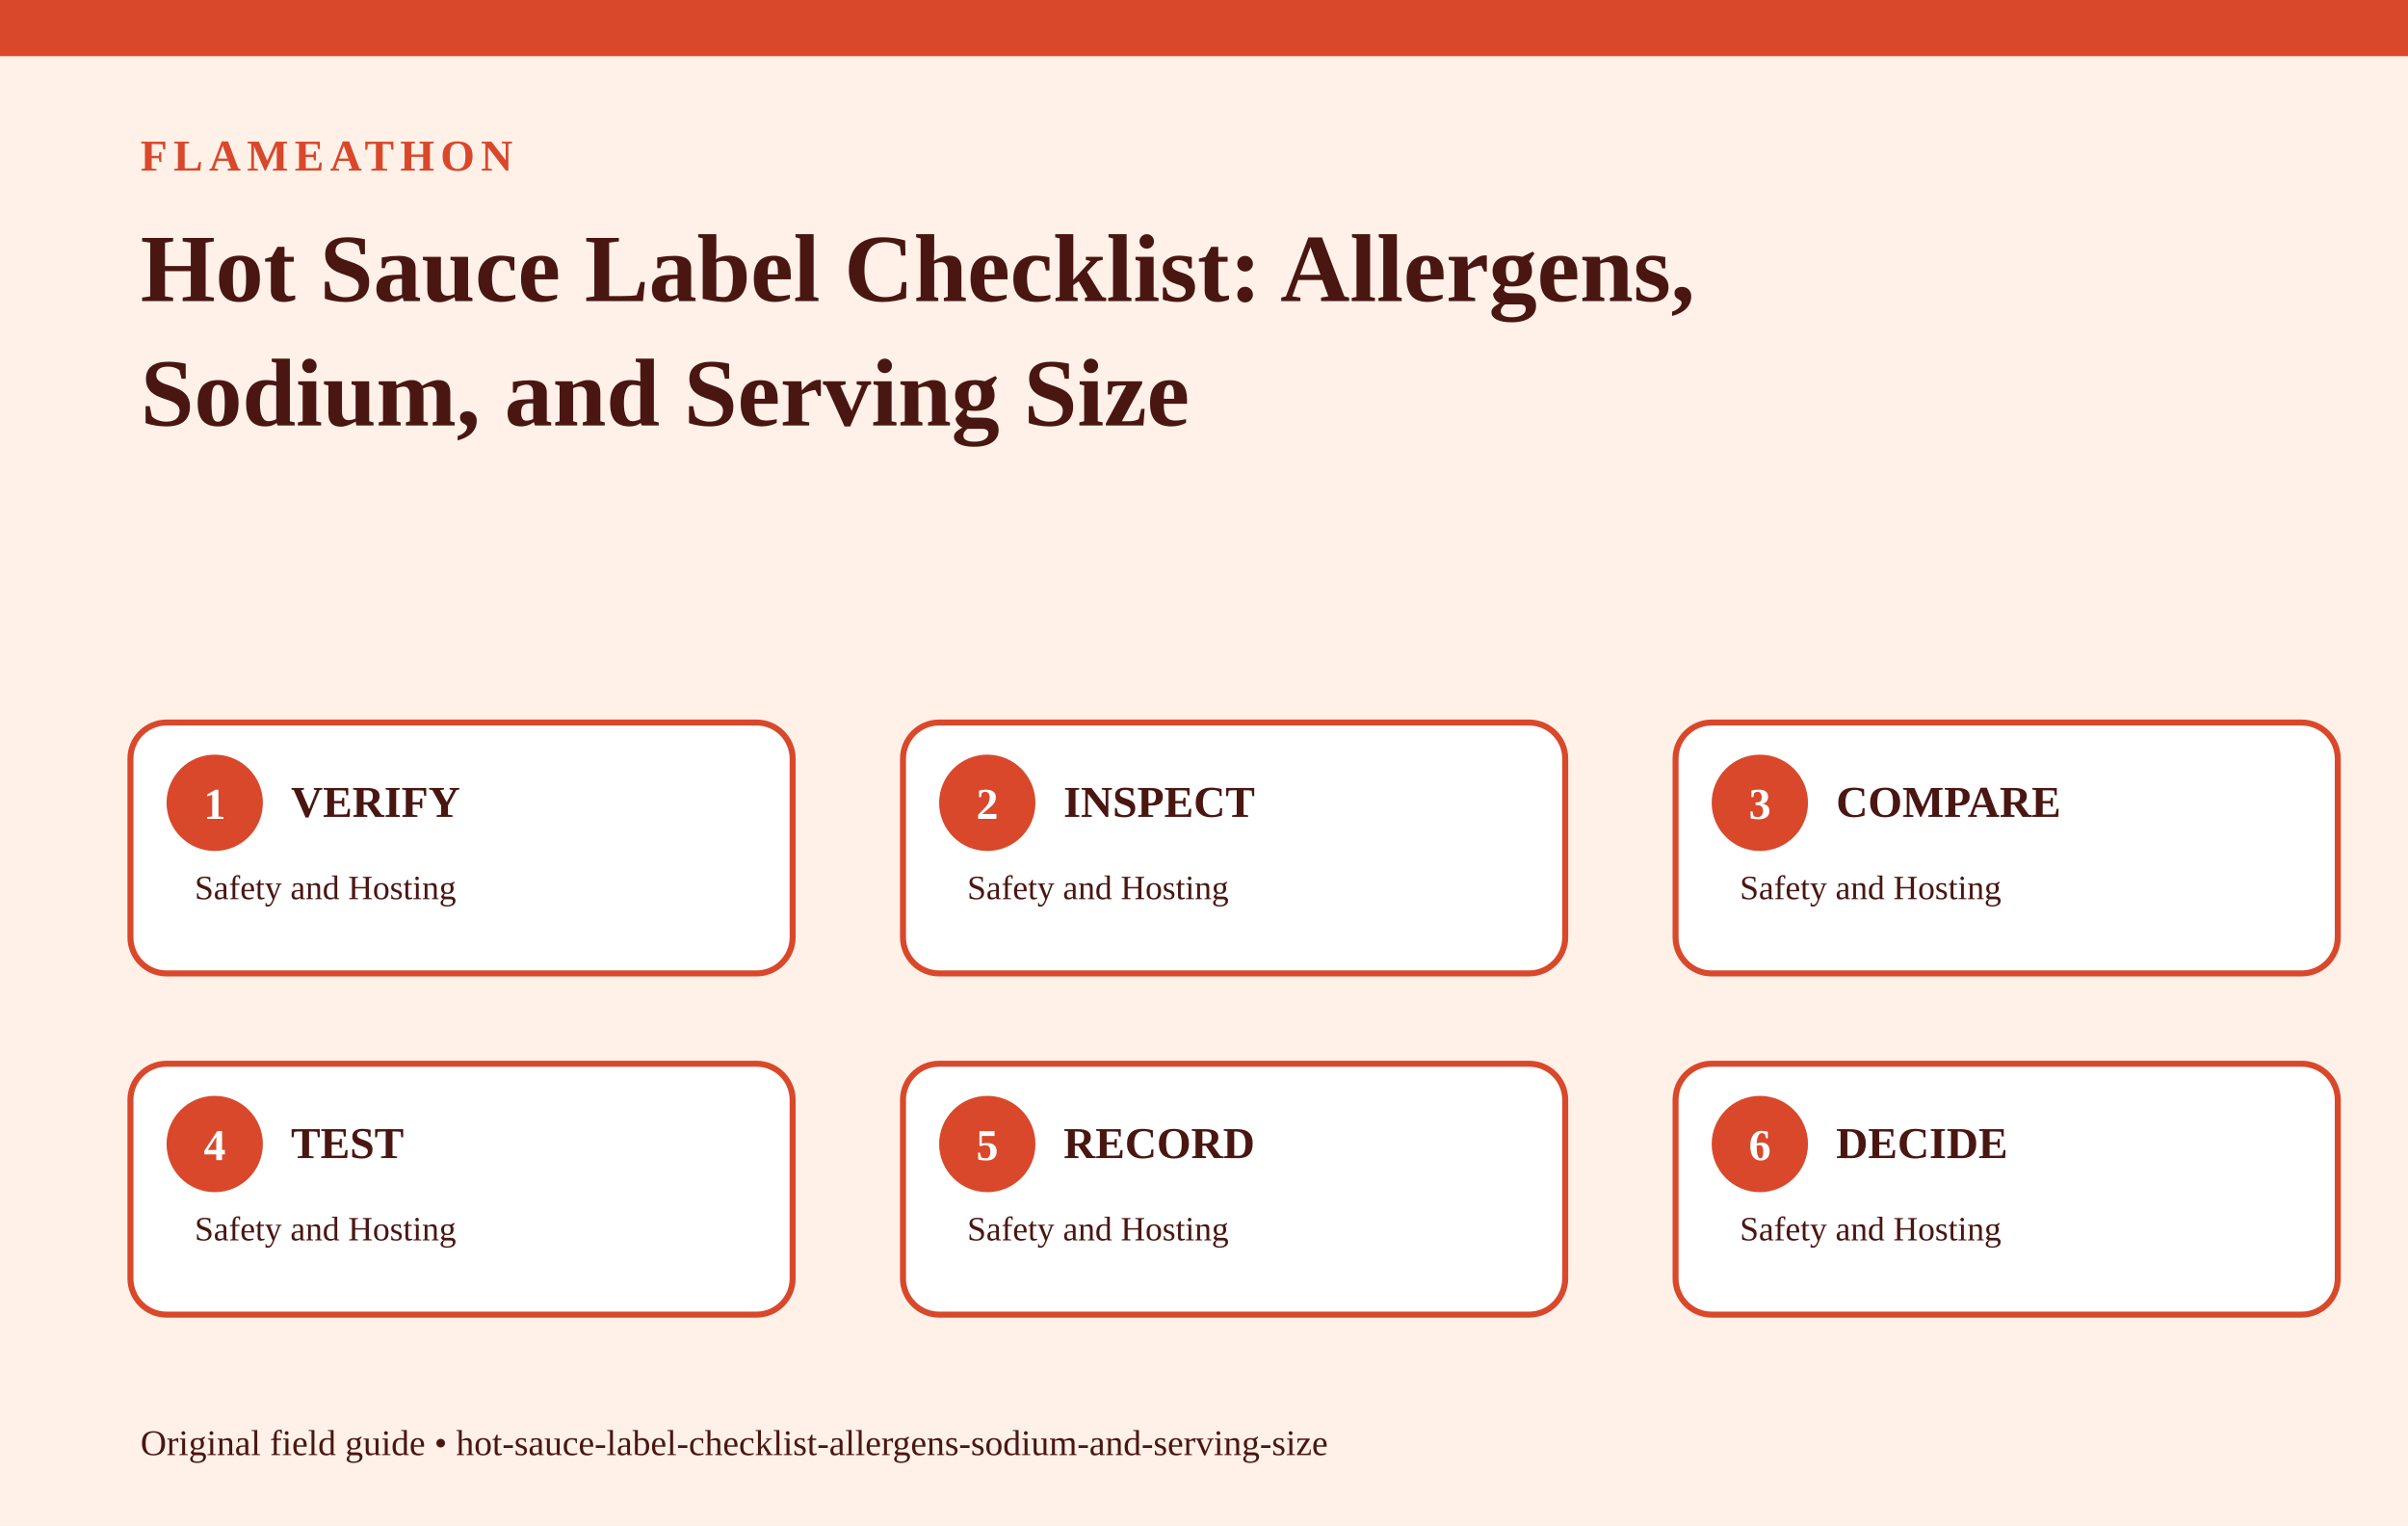
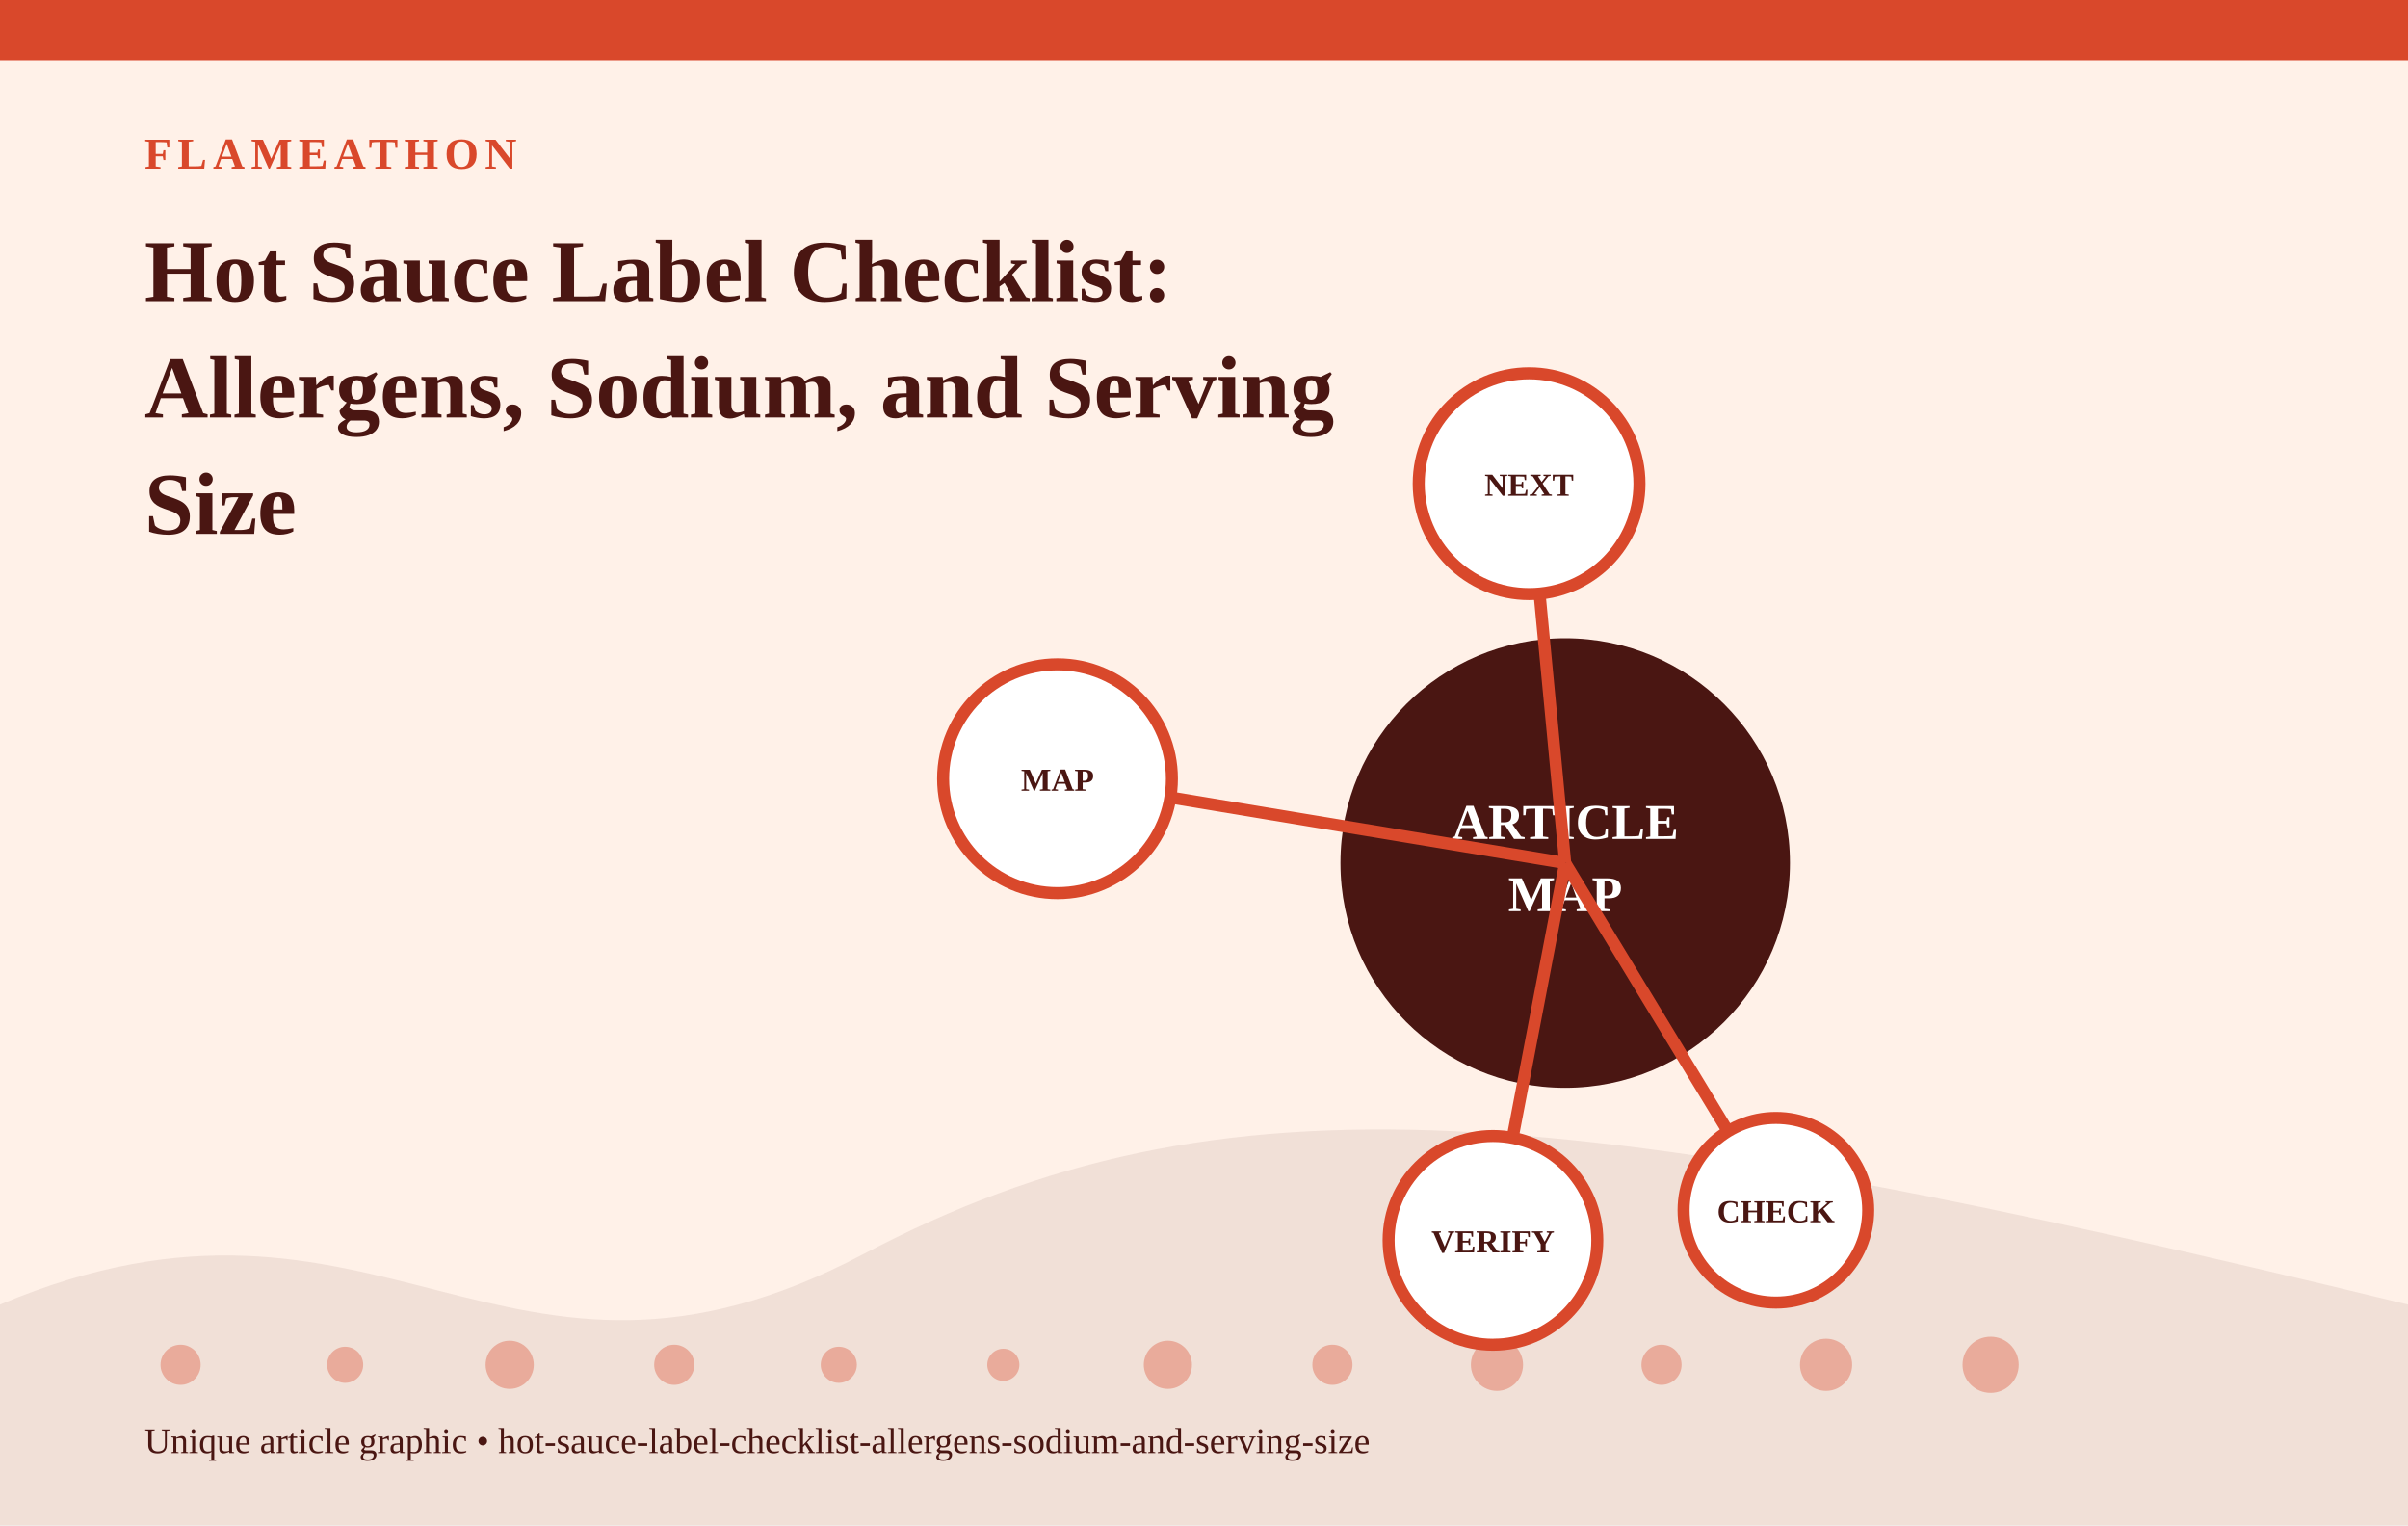
- <svg xmlns="http://www.w3.org/2000/svg" width="1200" height="760" viewBox="0 0 1200 760" role="img" aria-labelledby="t d">
-   <rect width="1200" height="760" fill="#FFF1E8" />
-   <rect width="1200" height="28" fill="#D9482B" />
-   <text x="70" y="85" fill="#D9482B" font-size="22" font-weight="700" letter-spacing="3">FLAMEATHON</text>
-   <text x="70" y="150" fill="#4A1612" font-size="48" font-weight="700">Hot Sauce Label Checklist: Allergens,</text>
-   <text x="70" y="212" fill="#4A1612" font-size="48" font-weight="700">Sodium, and Serving Size</text>
-   <g transform="translate(65 360)">
-     <rect width="330" height="125" rx="18" fill="white" stroke="#D9482B" stroke-width="3" />
-     <circle cx="42" cy="40" r="24" fill="#D9482B" />
-     <text x="42" y="48" text-anchor="middle" fill="white" font-size="22" font-weight="700">1</text>
-     <text x="80" y="47" fill="#4A1612" font-size="22" font-weight="700">VERIFY</text>
-     <text x="32" y="88" fill="#4A1612" font-size="17">Safety and Hosting</text>
-   </g>
-   <g transform="translate(450 360)">
-     <rect width="330" height="125" rx="18" fill="white" stroke="#D9482B" stroke-width="3" />
-     <circle cx="42" cy="40" r="24" fill="#D9482B" />
-     <text x="42" y="48" text-anchor="middle" fill="white" font-size="22" font-weight="700">2</text>
-     <text x="80" y="47" fill="#4A1612" font-size="22" font-weight="700">INSPECT</text>
-     <text x="32" y="88" fill="#4A1612" font-size="17">Safety and Hosting</text>
-   </g>
-   <g transform="translate(835 360)">
-     <rect width="330" height="125" rx="18" fill="white" stroke="#D9482B" stroke-width="3" />
-     <circle cx="42" cy="40" r="24" fill="#D9482B" />
-     <text x="42" y="48" text-anchor="middle" fill="white" font-size="22" font-weight="700">3</text>
-     <text x="80" y="47" fill="#4A1612" font-size="22" font-weight="700">COMPARE</text>
-     <text x="32" y="88" fill="#4A1612" font-size="17">Safety and Hosting</text>
-   </g>
-   <g transform="translate(65 530)">
-     <rect width="330" height="125" rx="18" fill="white" stroke="#D9482B" stroke-width="3" />
-     <circle cx="42" cy="40" r="24" fill="#D9482B" />
-     <text x="42" y="48" text-anchor="middle" fill="white" font-size="22" font-weight="700">4</text>
-     <text x="80" y="47" fill="#4A1612" font-size="22" font-weight="700">TEST</text>
-     <text x="32" y="88" fill="#4A1612" font-size="17">Safety and Hosting</text>
-   </g>
-   <g transform="translate(450 530)">
-     <rect width="330" height="125" rx="18" fill="white" stroke="#D9482B" stroke-width="3" />
-     <circle cx="42" cy="40" r="24" fill="#D9482B" />
-     <text x="42" y="48" text-anchor="middle" fill="white" font-size="22" font-weight="700">5</text>
-     <text x="80" y="47" fill="#4A1612" font-size="22" font-weight="700">RECORD</text>
-     <text x="32" y="88" fill="#4A1612" font-size="17">Safety and Hosting</text>
-   </g>
-   <g transform="translate(835 530)">
-     <rect width="330" height="125" rx="18" fill="white" stroke="#D9482B" stroke-width="3" />
-     <circle cx="42" cy="40" r="24" fill="#D9482B" />
-     <text x="42" y="48" text-anchor="middle" fill="white" font-size="22" font-weight="700">6</text>
-     <text x="80" y="47" fill="#4A1612" font-size="22" font-weight="700">DECIDE</text>
-     <text x="32" y="88" fill="#4A1612" font-size="17">Safety and Hosting</text>
-   </g>
-   <text x="70" y="725" fill="#4A1612" font-size="18">Original field guide • hot-sauce-label-checklist-allergens-sodium-and-serving-size</text>
+ <svg xmlns="http://www.w3.org/2000/svg" width="1200" height="760" viewBox="0 0 1200 760" role="img" aria-labelledby="title desc">
+   <rect width="1200" height="760" fill="#fff1e8" />
+   <rect width="1200" height="30" fill="#d9482b" />
+   <path d="M0 650 C190 570 250 720 430 625 S780 548 1200 650 L1200 760 L0 760 Z" fill="#4a1612" opacity="0.08" />
+   <text x="72" y="84" fill="#d9482b" font-size="22" font-weight="800" letter-spacing="3">FLAMEATHON</text>
+   <text x="72" y="150" fill="#4a1612" font-size="44" font-weight="800">Hot Sauce Label Checklist:</text>
+   <text x="72" y="208" fill="#4a1612" font-size="44" font-weight="800">Allergens, Sodium, and Serving</text>
+   <text x="72" y="266" fill="#4a1612" font-size="44" font-weight="800">Size</text>
+   <circle cx="780" cy="430" r="112" fill="#4a1612" />
+   <text x="780" y="418" text-anchor="middle" fill="white" font-size="25" font-weight="800">ARTICLE</text>
+   <text x="780" y="454" text-anchor="middle" fill="white" font-size="25" font-weight="800">MAP</text>
+   <line x1="780" y1="430" x2="885" y2="603" stroke="#d9482b" stroke-width="6" />
+   <circle cx="885" cy="603" r="46" fill="white" stroke="#d9482b" stroke-width="6" />
+   <text x="885" y="609" text-anchor="middle" fill="#4a1612" font-size="16" font-weight="800">CHECK</text>
+   <line x1="780" y1="430" x2="744" y2="618" stroke="#d9482b" stroke-width="6" />
+   <circle cx="744" cy="618" r="52" fill="white" stroke="#d9482b" stroke-width="6" />
+   <text x="744" y="624" text-anchor="middle" fill="#4a1612" font-size="16" font-weight="800">VERIFY</text>
+   <line x1="780" y1="430" x2="527" y2="388" stroke="#d9482b" stroke-width="6" />
+   <circle cx="527" cy="388" r="57" fill="white" stroke="#d9482b" stroke-width="6" />
+   <text x="527" y="394" text-anchor="middle" fill="#4a1612" font-size="16" font-weight="800">MAP</text>
+   <line x1="780" y1="430" x2="762" y2="241" stroke="#d9482b" stroke-width="6" />
+   <circle cx="762" cy="241" r="55" fill="white" stroke="#d9482b" stroke-width="6" />
+   <text x="762" y="247" text-anchor="middle" fill="#4a1612" font-size="16" font-weight="800">NEXT</text>
+   <circle cx="90" cy="680" r="10" fill="#d9482b" opacity="0.35" />
+   <circle cx="172" cy="680" r="9" fill="#d9482b" opacity="0.35" />
+   <circle cx="254" cy="680" r="12" fill="#d9482b" opacity="0.35" />
+   <circle cx="336" cy="680" r="10" fill="#d9482b" opacity="0.35" />
+   <circle cx="418" cy="680" r="9" fill="#d9482b" opacity="0.35" />
+   <circle cx="500" cy="680" r="8" fill="#d9482b" opacity="0.35" />
+   <circle cx="582" cy="680" r="12" fill="#d9482b" opacity="0.35" />
+   <circle cx="664" cy="680" r="10" fill="#d9482b" opacity="0.35" />
+   <circle cx="746" cy="680" r="13" fill="#d9482b" opacity="0.35" />
+   <circle cx="828" cy="680" r="10" fill="#d9482b" opacity="0.35" />
+   <circle cx="910" cy="680" r="13" fill="#d9482b" opacity="0.35" />
+   <circle cx="992" cy="680" r="14" fill="#d9482b" opacity="0.35" />
+   <text x="72" y="724" fill="#4a1612" font-size="18">Unique article graphic • hot-sauce-label-checklist-allergens-sodium-and-serving-size</text>
</svg>
